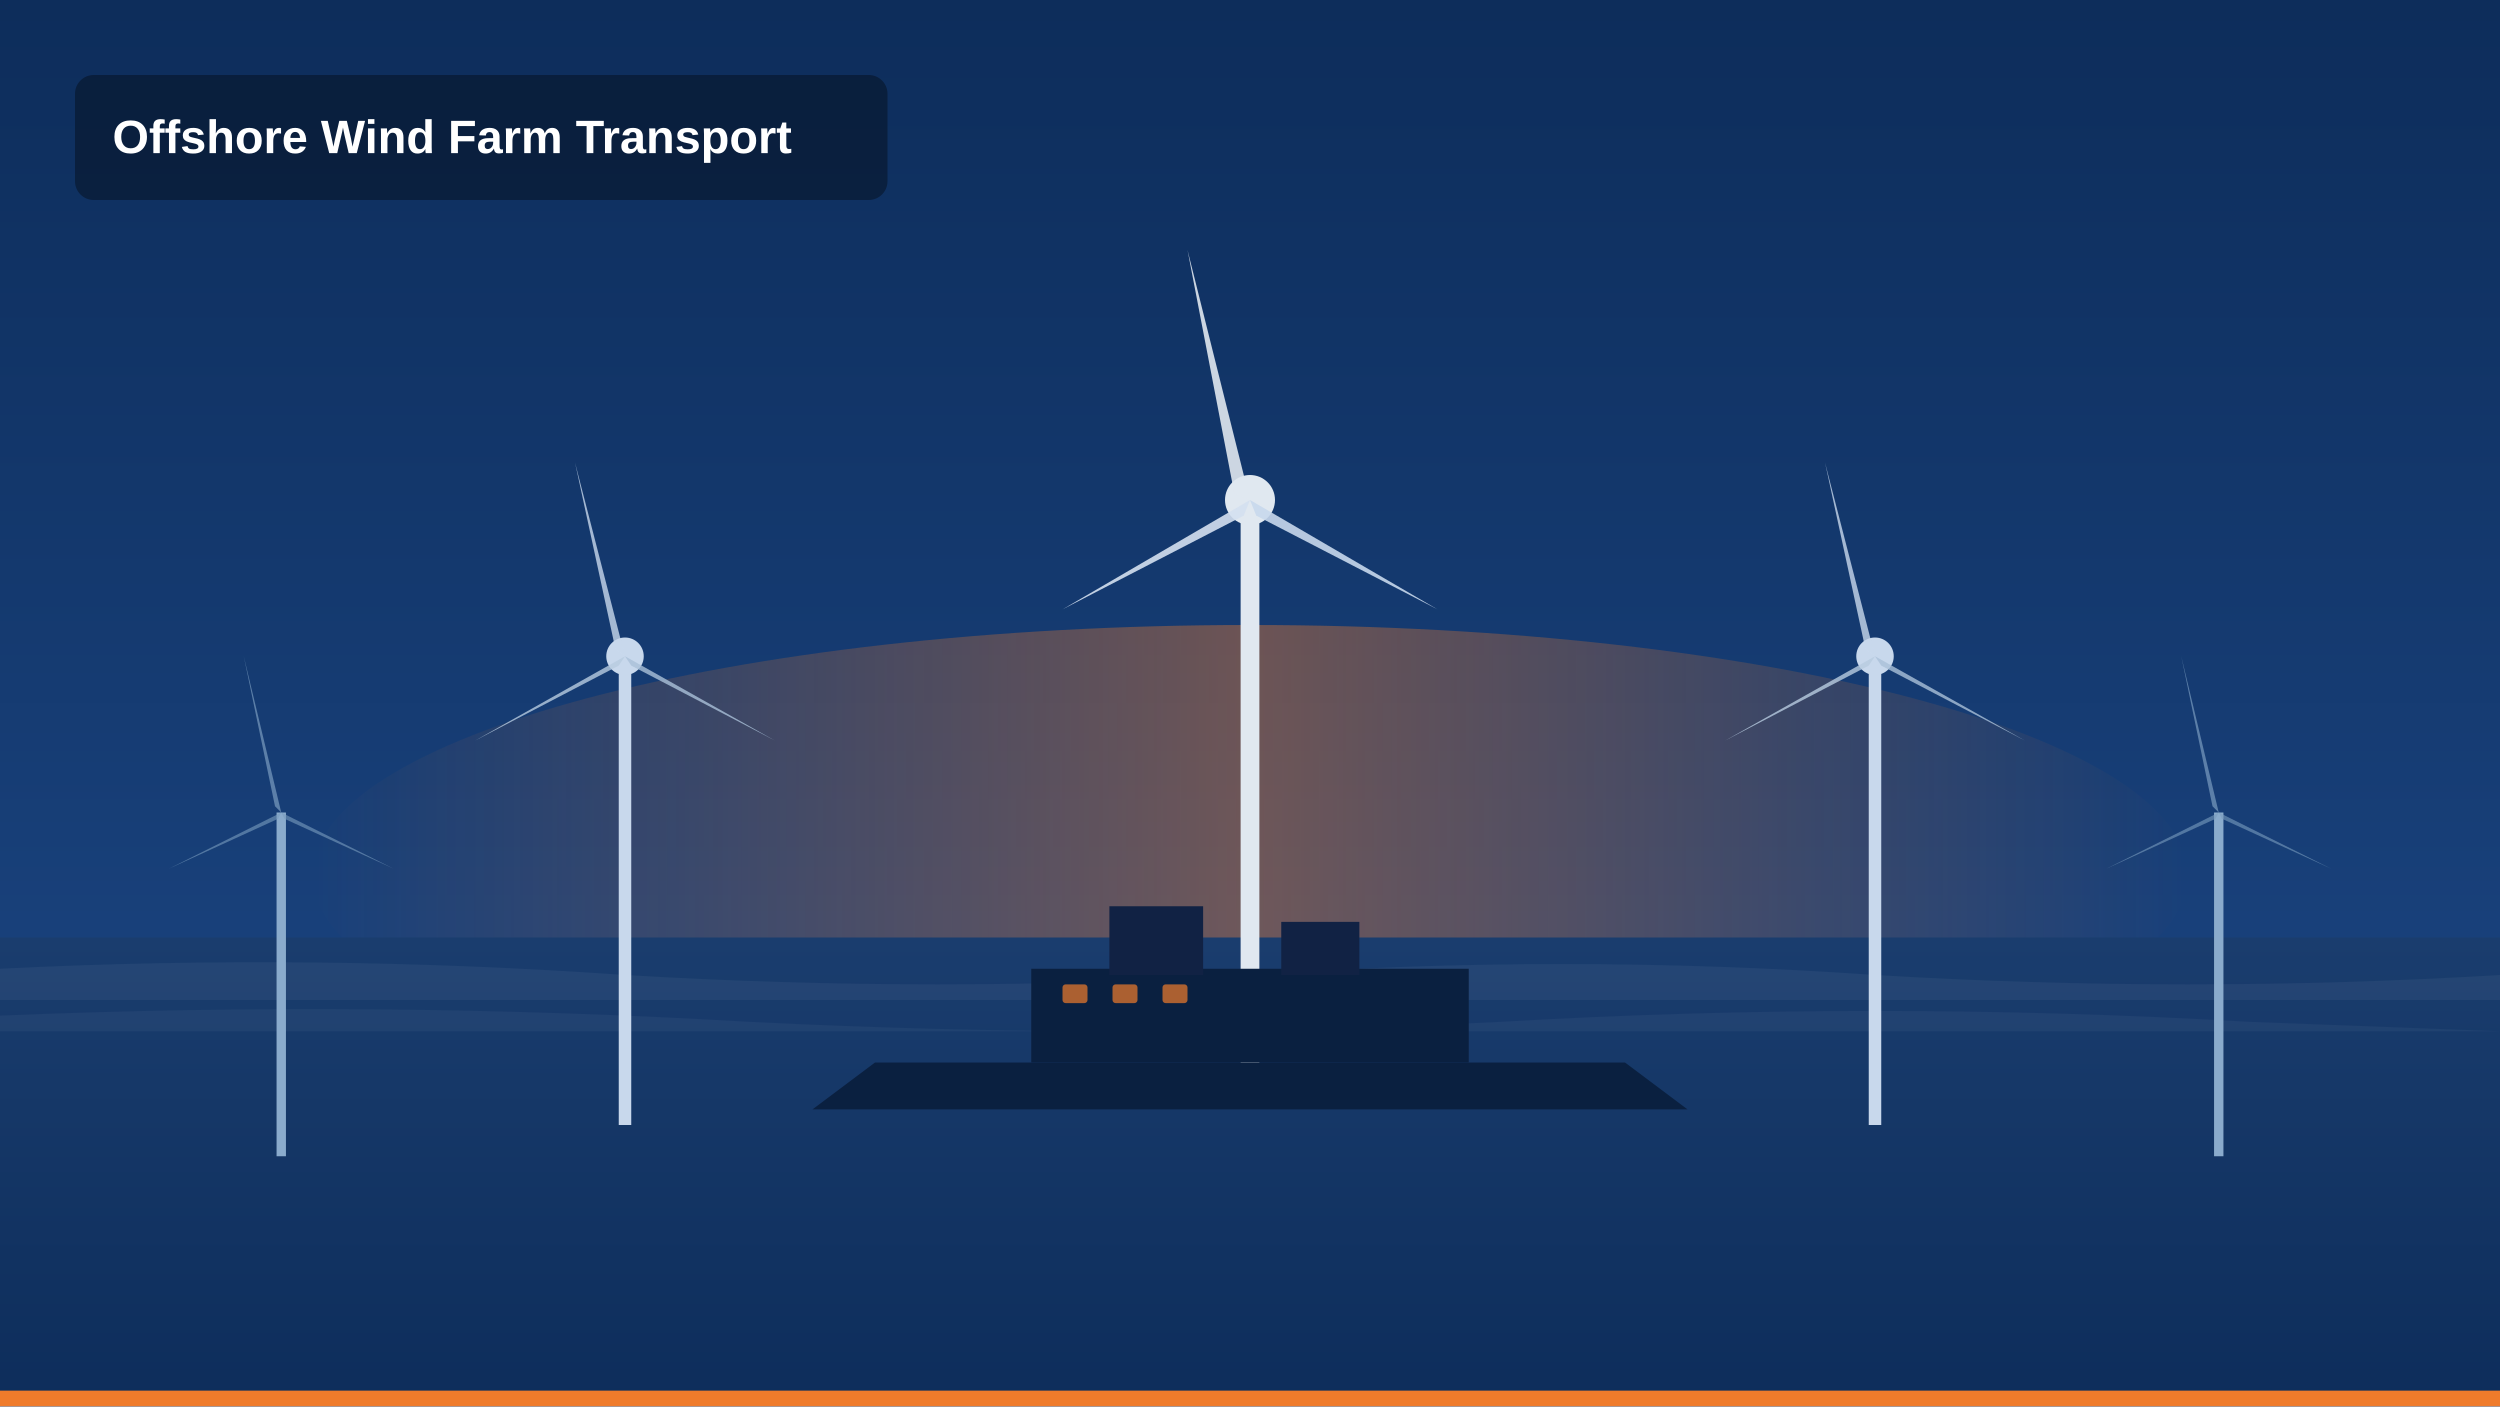
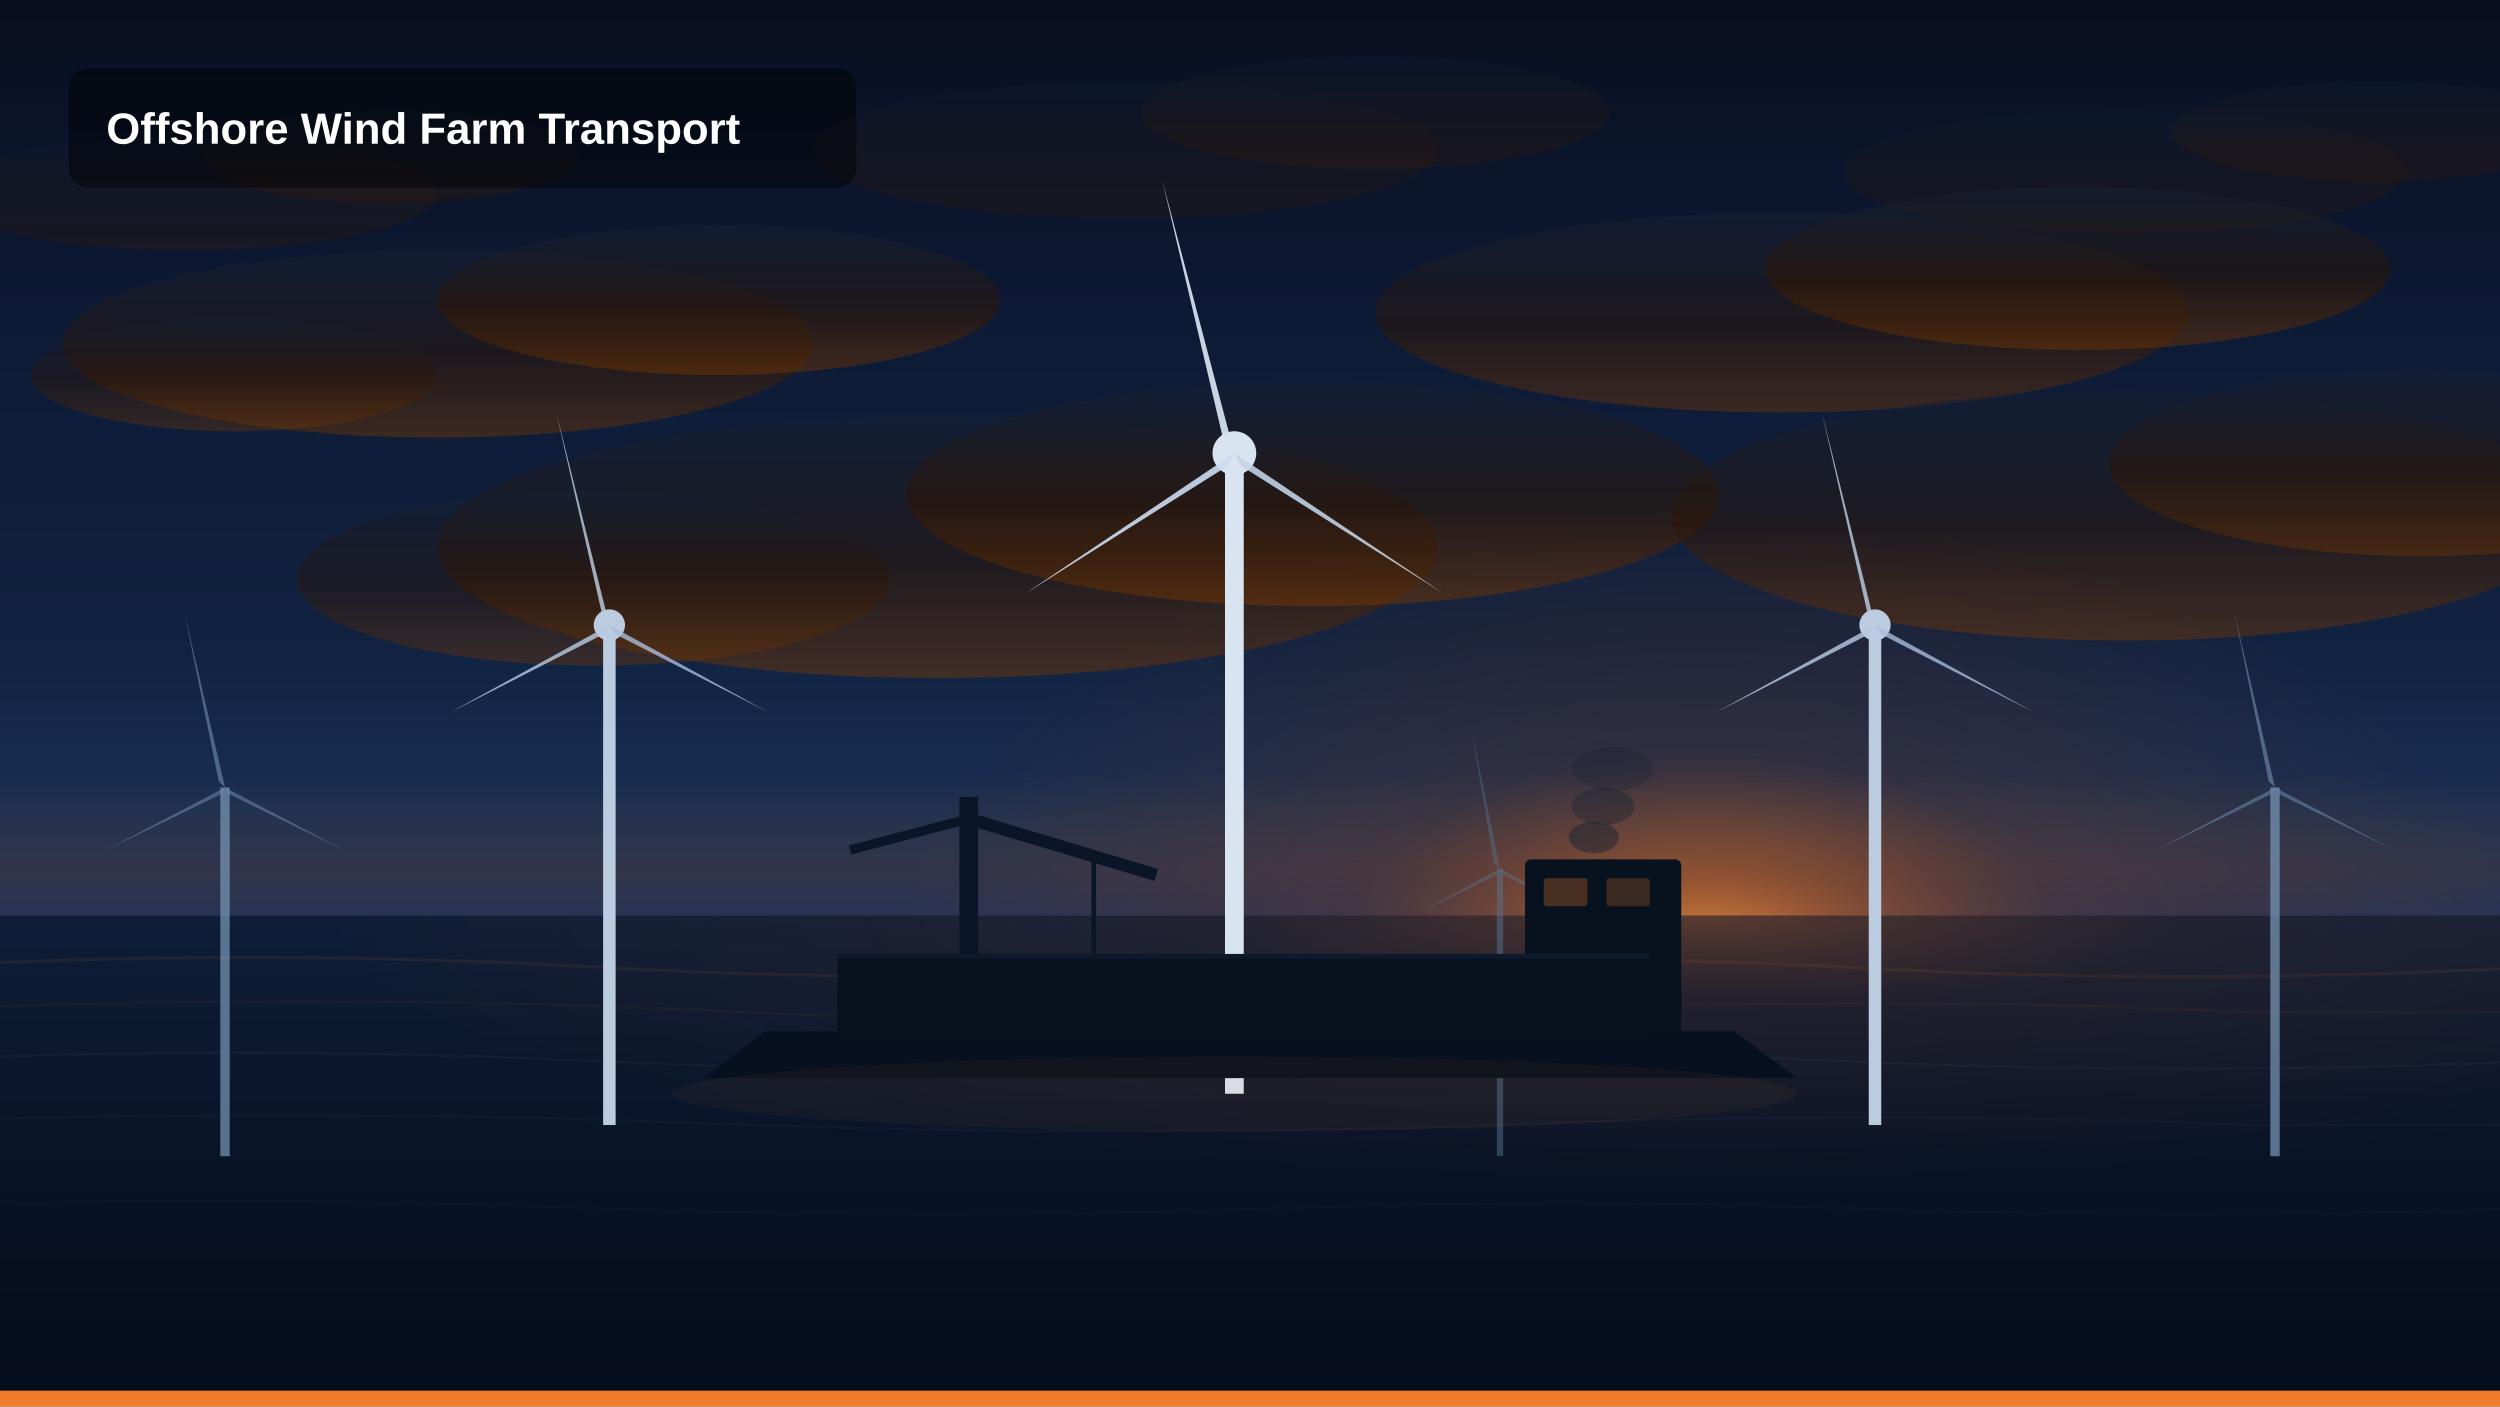
<svg xmlns="http://www.w3.org/2000/svg" viewBox="0 0 800 450" width="800" height="450">
  <defs>
    <linearGradient id="sky" x1="0" y1="0" x2="0" y2="1">
-       <stop offset="0%" stop-color="#0d2d5b" />
-       <stop offset="100%" stop-color="#1e4a8a" />
+       <stop offset="0%" stop-color="#080f20" />
+       <stop offset="22%" stop-color="#0d1a35" />
+       <stop offset="45%" stop-color="#112240" />
+       <stop offset="62%" stop-color="#1a3258" />
+       <stop offset="76%" stop-color="#2a3060" />
+       <stop offset="87%" stop-color="#5a3010" />
+       <stop offset="94%" stop-color="#9a5018" />
+       <stop offset="100%" stop-color="#c87020" />
    </linearGradient>
+     <radialGradient id="sunGlow" cx="68%" cy="68%" r="32%">
+       <stop offset="0%" stop-color="#ffa040" stop-opacity="0.9" />
+       <stop offset="18%" stop-color="#e87020" stop-opacity="0.55" />
+       <stop offset="45%" stop-color="#9a4010" stop-opacity="0.20" />
+       <stop offset="100%" stop-color="#9a4010" stop-opacity="0" />
+     </radialGradient>
    <linearGradient id="sea" x1="0" y1="0" x2="0" y2="1">
-       <stop offset="0%" stop-color="#1a3d6e" />
-       <stop offset="100%" stop-color="#0d2d5b" />
+       <stop offset="0%" stop-color="#0e1e38" />
+       <stop offset="40%" stop-color="#09152a" />
+       <stop offset="100%" stop-color="#040c1a" />
    </linearGradient>
-     <linearGradient id="sunset" x1="0" y1="0" x2="1" y2="0">
-       <stop offset="0%" stop-color="#f07b2b" stop-opacity="0" />
-       <stop offset="50%" stop-color="#f07b2b" stop-opacity="0.4" />
-       <stop offset="100%" stop-color="#f07b2b" stop-opacity="0" />
+     <radialGradient id="seaGlow" cx="68%" cy="0%" r="55%">
+       <stop offset="0%" stop-color="#e87020" stop-opacity="0.35" />
+       <stop offset="35%" stop-color="#9a4010" stop-opacity="0.14" />
+       <stop offset="100%" stop-color="#9a4010" stop-opacity="0" />
+     </radialGradient>
+     <linearGradient id="cloudCool" x1="0" y1="0" x2="0" y2="1">
+       <stop offset="0%" stop-color="#0d1a30" stop-opacity="0.75" />
+       <stop offset="100%" stop-color="#3a1800" stop-opacity="0.50" />
+     </linearGradient>
+     <linearGradient id="cloudWarm" x1="0" y1="0" x2="0" y2="1">
+       <stop offset="0%" stop-color="#142035" stop-opacity="0.82" />
+       <stop offset="55%" stop-color="#2e1400" stop-opacity="0.75" />
+       <stop offset="100%" stop-color="#7a3800" stop-opacity="0.68" />
+     </linearGradient>
+     <linearGradient id="haze" x1="0" y1="0" x2="0" y2="1">
+       <stop offset="0%" stop-color="#c87020" stop-opacity="0" />
+       <stop offset="50%" stop-color="#9a4010" stop-opacity="0.18" />
+       <stop offset="100%" stop-color="#9a4010" stop-opacity="0" />
    </linearGradient>
  </defs>
  <rect width="800" height="450" fill="url(#sky)" />
-   <ellipse cx="400" cy="280" rx="300" ry="80" fill="url(#sunset)" />
-   <rect x="0" y="300" width="800" height="150" fill="url(#sea)" />
-   <path d="M0 310 Q100 305 200 312 Q300 318 400 312 Q500 305 600 312 Q700 318 800 312 L800 320 L0 320Z" fill="#ffffff" fill-opacity="0.05" />
-   <path d="M0 325 Q120 320 240 327 Q360 333 480 327 Q600 320 720 327 L800 330 L0 330Z" fill="#ffffff" fill-opacity="0.04" />
-   <line x1="400" y1="350" x2="400" y2="160" stroke="#e0e8f0" stroke-width="6" />
-   <ellipse cx="400" cy="160" rx="8" ry="8" fill="#e0e8f0" />
-   <path d="M400 160 L380 80 L395 158Z" fill="#e0e8f0" fill-opacity="0.9" />
-   <path d="M400 160 L460 195 L402 165Z" fill="#c8d8ec" fill-opacity="0.9" />
-   <path d="M400 160 L340 195 L398 165Z" fill="#d4e0f0" fill-opacity="0.9" />
-   <line x1="200" y1="360" x2="200" y2="210" stroke="#c8d8ec" stroke-width="4" />
-   <ellipse cx="200" cy="210" rx="6" ry="6" fill="#c8d8ec" />
-   <path d="M200 210 L184 148 L197 208Z" fill="#c8d8ec" fill-opacity="0.8" />
-   <path d="M200 210 L248 237 L202 213Z" fill="#aac0d8" fill-opacity="0.8" />
-   <path d="M200 210 L152 237 L198 213Z" fill="#b8cce0" fill-opacity="0.8" />
-   <line x1="600" y1="360" x2="600" y2="210" stroke="#c8d8ec" stroke-width="4" />
-   <ellipse cx="600" cy="210" rx="6" ry="6" fill="#c8d8ec" />
-   <path d="M600 210 L584 148 L597 208Z" fill="#c8d8ec" fill-opacity="0.8" />
-   <path d="M600 210 L648 237 L602 213Z" fill="#aac0d8" fill-opacity="0.8" />
-   <path d="M600 210 L552 237 L598 213Z" fill="#b8cce0" fill-opacity="0.8" />
-   <line x1="90" y1="370" x2="90" y2="260" stroke="#8aabcc" stroke-width="3" />
-   <path d="M90 260 L78 210 L88 258Z" fill="#8aabcc" fill-opacity="0.6" />
-   <path d="M90 260 L126 278 L91 262Z" fill="#7a9dbe" fill-opacity="0.6" />
-   <path d="M90 260 L54 278 L89 262Z" fill="#7a9dbe" fill-opacity="0.6" />
-   <line x1="710" y1="370" x2="710" y2="260" stroke="#8aabcc" stroke-width="3" />
-   <path d="M710 260 L698 210 L708 258Z" fill="#8aabcc" fill-opacity="0.6" />
-   <path d="M710 260 L746 278 L711 262Z" fill="#7a9dbe" fill-opacity="0.6" />
-   <path d="M710 260 L674 278 L709 262Z" fill="#7a9dbe" fill-opacity="0.6" />
-   <path d="M280 340 L520 340 L540 355 L260 355Z" fill="#0a2040" />
-   <rect x="330" y="310" width="140" height="30" fill="#0a2040" />
-   <rect x="355" y="290" width="30" height="22" fill="#112244" />
-   <rect x="410" y="295" width="25" height="17" fill="#112244" />
-   <rect x="340" y="315" width="8" height="6" rx="1" fill="#f07b2b" fill-opacity="0.7" />
-   <rect x="356" y="315" width="8" height="6" rx="1" fill="#f07b2b" fill-opacity="0.7" />
-   <rect x="372" y="315" width="8" height="6" rx="1" fill="#f07b2b" fill-opacity="0.7" />
+   <rect width="800" height="450" fill="url(#sunGlow)" />
+   <ellipse cx="60" cy="62" rx="80" ry="18" fill="url(#cloudCool)" opacity="0.55" />
+   <ellipse cx="125" cy="50" rx="60" ry="15" fill="url(#cloudCool)" opacity="0.60" />
+   <ellipse cx="360" cy="48" rx="100" ry="22" fill="url(#cloudCool)" opacity="0.52" />
+   <ellipse cx="440" cy="36" rx="75" ry="18" fill="url(#cloudCool)" opacity="0.57" />
+   <ellipse cx="680" cy="55" rx="90" ry="20" fill="url(#cloudCool)" opacity="0.53" />
+   <ellipse cx="760" cy="42" rx="65" ry="16" fill="url(#cloudCool)" opacity="0.58" />
+   <ellipse cx="140" cy="110" rx="120" ry="30" fill="url(#cloudWarm)" opacity="0.62" />
+   <ellipse cx="230" cy="96" rx="90" ry="24" fill="url(#cloudWarm)" opacity="0.67" />
+   <ellipse cx="75" cy="120" rx="65" ry="18" fill="url(#cloudWarm)" opacity="0.50" />
+   <ellipse cx="570" cy="100" rx="130" ry="32" fill="url(#cloudWarm)" opacity="0.60" />
+   <ellipse cx="665" cy="86" rx="100" ry="26" fill="url(#cloudWarm)" opacity="0.65" />
+   <ellipse cx="300" cy="175" rx="160" ry="42" fill="url(#cloudWarm)" opacity="0.65" />
+   <ellipse cx="420" cy="158" rx="130" ry="36" fill="url(#cloudWarm)" opacity="0.70" />
+   <ellipse cx="190" cy="185" rx="95" ry="28" fill="url(#cloudWarm)" opacity="0.52" />
+   <ellipse cx="680" cy="165" rx="145" ry="40" fill="url(#cloudWarm)" opacity="0.62" />
+   <ellipse cx="775" cy="148" rx="100" ry="30" fill="url(#cloudWarm)" opacity="0.57" />
+   <rect x="0" y="248" width="800" height="60" fill="url(#haze)" />
+   <rect x="0" y="293" width="800" height="157" fill="url(#sea)" />
+   <rect x="0" y="293" width="800" height="157" fill="url(#seaGlow)" />
+   <path d="M0 308 Q100 304 200 310 Q300 315 400 310 Q500 304 600 310 Q700 315 800 310" fill="none" stroke="#e87020" stroke-width="1" stroke-opacity="0.09" />
+   <path d="M0 322 Q120 318 240 324 Q360 329 480 324 Q600 318 720 324 L800 324" fill="none" stroke="#e87020" stroke-width="0.8" stroke-opacity="0.06" />
+   <path d="M0 338 Q100 335 200 340 Q300 344 400 340 Q500 335 600 340 Q700 344 800 340" fill="none" stroke="#ffffff" stroke-width="0.7" stroke-opacity="0.035" />
+   <path d="M0 358 Q120 355 240 360 Q360 364 480 360 Q600 355 720 360 L800 360" fill="none" stroke="#ffffff" stroke-width="0.7" stroke-opacity="0.025" />
+   <path d="M0 385 Q100 383 200 387 Q300 390 400 387 Q500 383 600 387 Q700 390 800 387" fill="none" stroke="#ffffff" stroke-width="0.6" stroke-opacity="0.02" />
+   <line x1="395" y1="350" x2="395" y2="145" stroke="#d8e4f0" stroke-width="6" />
+   <ellipse cx="395" cy="145" rx="7" ry="7" fill="#d8e4f0" />
+   <path d="M395 145 L372 58  L392 143Z" fill="#d8e4f0" fill-opacity="0.92" />
+   <path d="M395 145 L462 190 L397 149Z" fill="#c4d4e8" fill-opacity="0.88" />
+   <path d="M395 145 L328 190 L393 149Z" fill="#ccdcf0" fill-opacity="0.90" />
+   <line x1="195" y1="360" x2="195" y2="200" stroke="#bccce0" stroke-width="4" />
+   <ellipse cx="195" cy="200" rx="5" ry="5" fill="#bccce0" />
+   <path d="M195 200 L178 132 L193 198Z" fill="#bccce0" fill-opacity="0.82" />
+   <path d="M195 200 L246 228 L197 203Z" fill="#a8bcdc" fill-opacity="0.80" />
+   <path d="M195 200 L144 228 L193 203Z" fill="#b4c8e0" fill-opacity="0.82" />
+   <line x1="600" y1="360" x2="600" y2="200" stroke="#bccce0" stroke-width="4" />
+   <ellipse cx="600" cy="200" rx="5" ry="5" fill="#bccce0" />
+   <path d="M600 200 L583 132 L598 198Z" fill="#bccce0" fill-opacity="0.82" />
+   <path d="M600 200 L651 228 L602 203Z" fill="#a8bcdc" fill-opacity="0.80" />
+   <path d="M600 200 L549 228 L598 203Z" fill="#b4c8e0" fill-opacity="0.82" />
+   <line x1="72" y1="370" x2="72" y2="252" stroke="#7a9ab8" stroke-width="3" stroke-opacity="0.7" />
+   <path d="M72  252 L59  196 L70  250Z" fill="#7a9ab8" fill-opacity="0.55" />
+   <path d="M72  252 L110 272 L73  254Z" fill="#6a8aac" fill-opacity="0.55" />
+   <path d="M72  252 L34  272 L71  254Z" fill="#6a8aac" fill-opacity="0.55" />
+   <line x1="728" y1="370" x2="728" y2="252" stroke="#7a9ab8" stroke-width="3" stroke-opacity="0.7" />
+   <path d="M728 252 L715 196 L726 250Z" fill="#7a9ab8" fill-opacity="0.55" />
+   <path d="M728 252 L766 272 L729 254Z" fill="#6a8aac" fill-opacity="0.55" />
+   <path d="M728 252 L690 272 L727 254Z" fill="#6a8aac" fill-opacity="0.55" />
+   <line x1="480" y1="370" x2="480" y2="278" stroke="#5a7a9a" stroke-width="2" stroke-opacity="0.45" />
+   <path d="M480 278 L471 234 L478 276Z" fill="#5a7a9a" fill-opacity="0.38" />
+   <path d="M480 278 L506 292 L481 280Z" fill="#5a7a9a" fill-opacity="0.38" />
+   <path d="M480 278 L454 292 L479 280Z" fill="#5a7a9a" fill-opacity="0.38" />
+   <path d="M245 330 L555 330 L575 345 L225 345Z" fill="#06101e" />
+   <rect x="268" y="306" width="260" height="26" fill="#07121e" />
+   <rect x="488" y="275" width="50" height="56" rx="2" fill="#07121e" />
+   <rect x="494" y="281" width="14" height="9" rx="1" fill="#f07b2b" fill-opacity="0.28" />
+   <rect x="514" y="281" width="14" height="9" rx="1" fill="#f07b2b" fill-opacity="0.22" />
+   <line x1="310" y1="306" x2="310" y2="255" stroke="#0a1628" stroke-width="6" />
+   <line x1="310" y1="262" x2="370" y2="280" stroke="#0a1628" stroke-width="4" />
+   <line x1="310" y1="262" x2="272" y2="272" stroke="#0a1628" stroke-width="3" />
+   <line x1="350" y1="274" x2="350" y2="306" stroke="#0a1628" stroke-width="1.5" />
+   <ellipse cx="510" cy="268" rx="8" ry="5" fill="#1a2434" fill-opacity="0.5" />
+   <ellipse cx="513" cy="258" rx="10" ry="6" fill="#1a2434" fill-opacity="0.40" />
+   <ellipse cx="516" cy="246" rx="13" ry="7" fill="#1a2434" fill-opacity="0.30" />
+   <line x1="268" y1="306" x2="528" y2="306" stroke="#0d1a2e" stroke-width="1.5" />
+   <ellipse cx="395" cy="350" rx="180" ry="12" fill="#e87020" fill-opacity="0.055" />
  <rect x="0" y="445" width="800" height="5" fill="#f07b2b" />
-   <rect x="24" y="24" width="260" height="40" rx="6" fill="#000000" fill-opacity="0.35" />
-   <text x="36" y="49" font-family="Arial, sans-serif" font-size="15" font-weight="bold" fill="#ffffff">Offshore Wind Farm Transport</text>
+   <rect x="22" y="22" width="252" height="38" rx="6" fill="#000000" fill-opacity="0.45" />
+   <text x="34" y="46" font-family="Arial, sans-serif" font-size="14" font-weight="bold" fill="#ffffff">Offshore Wind Farm Transport</text>
</svg>
